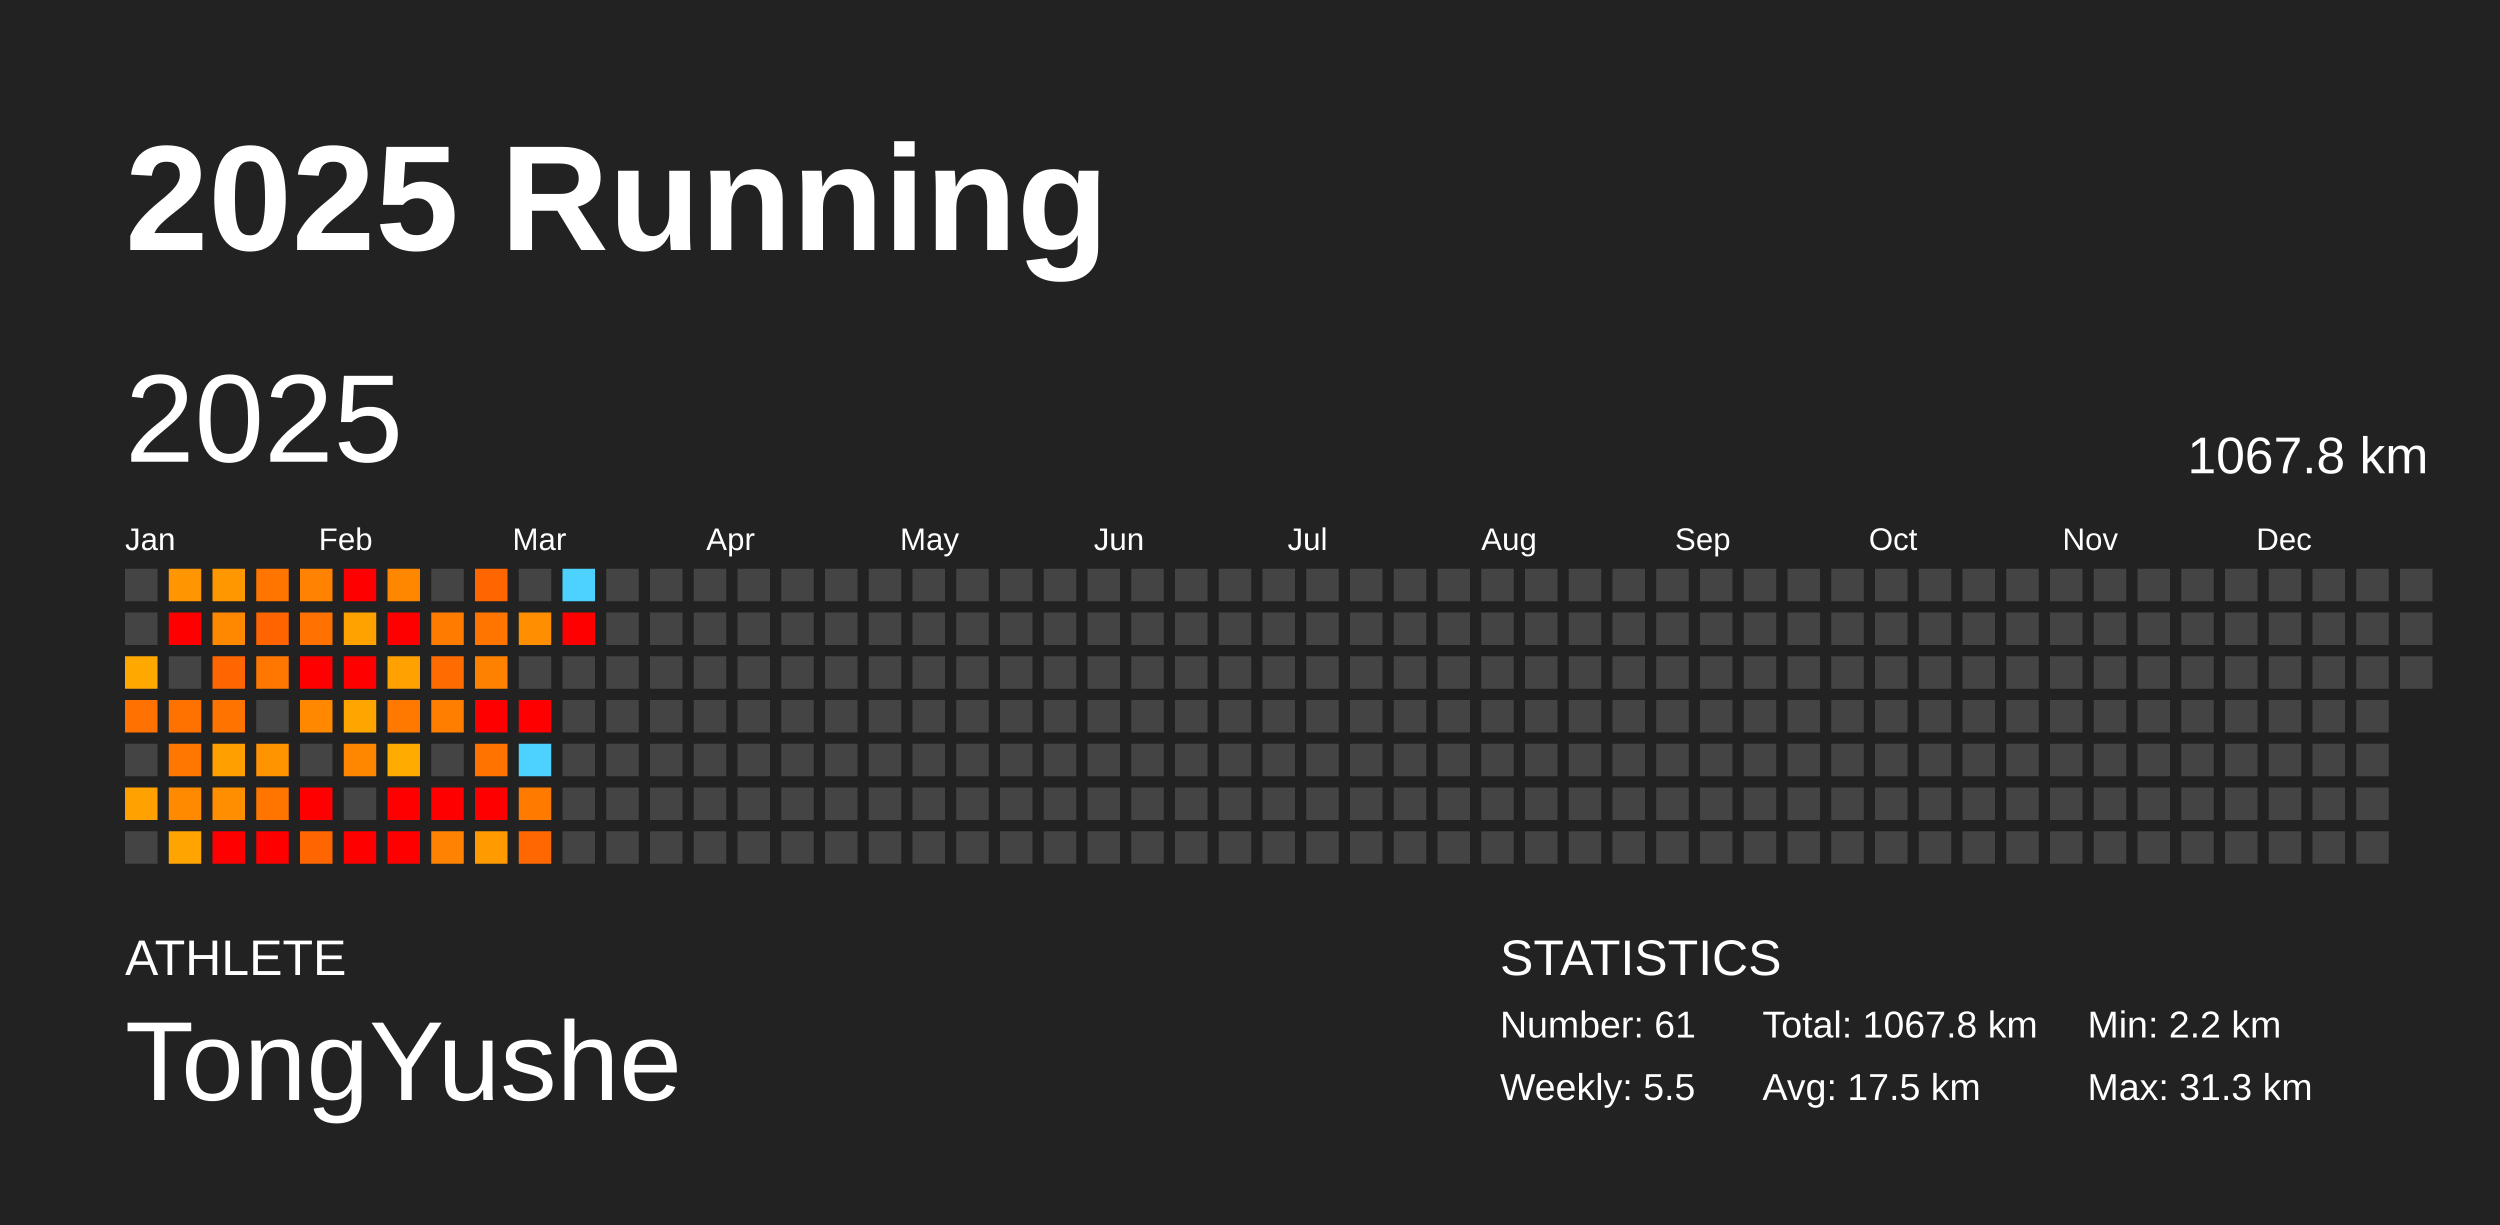
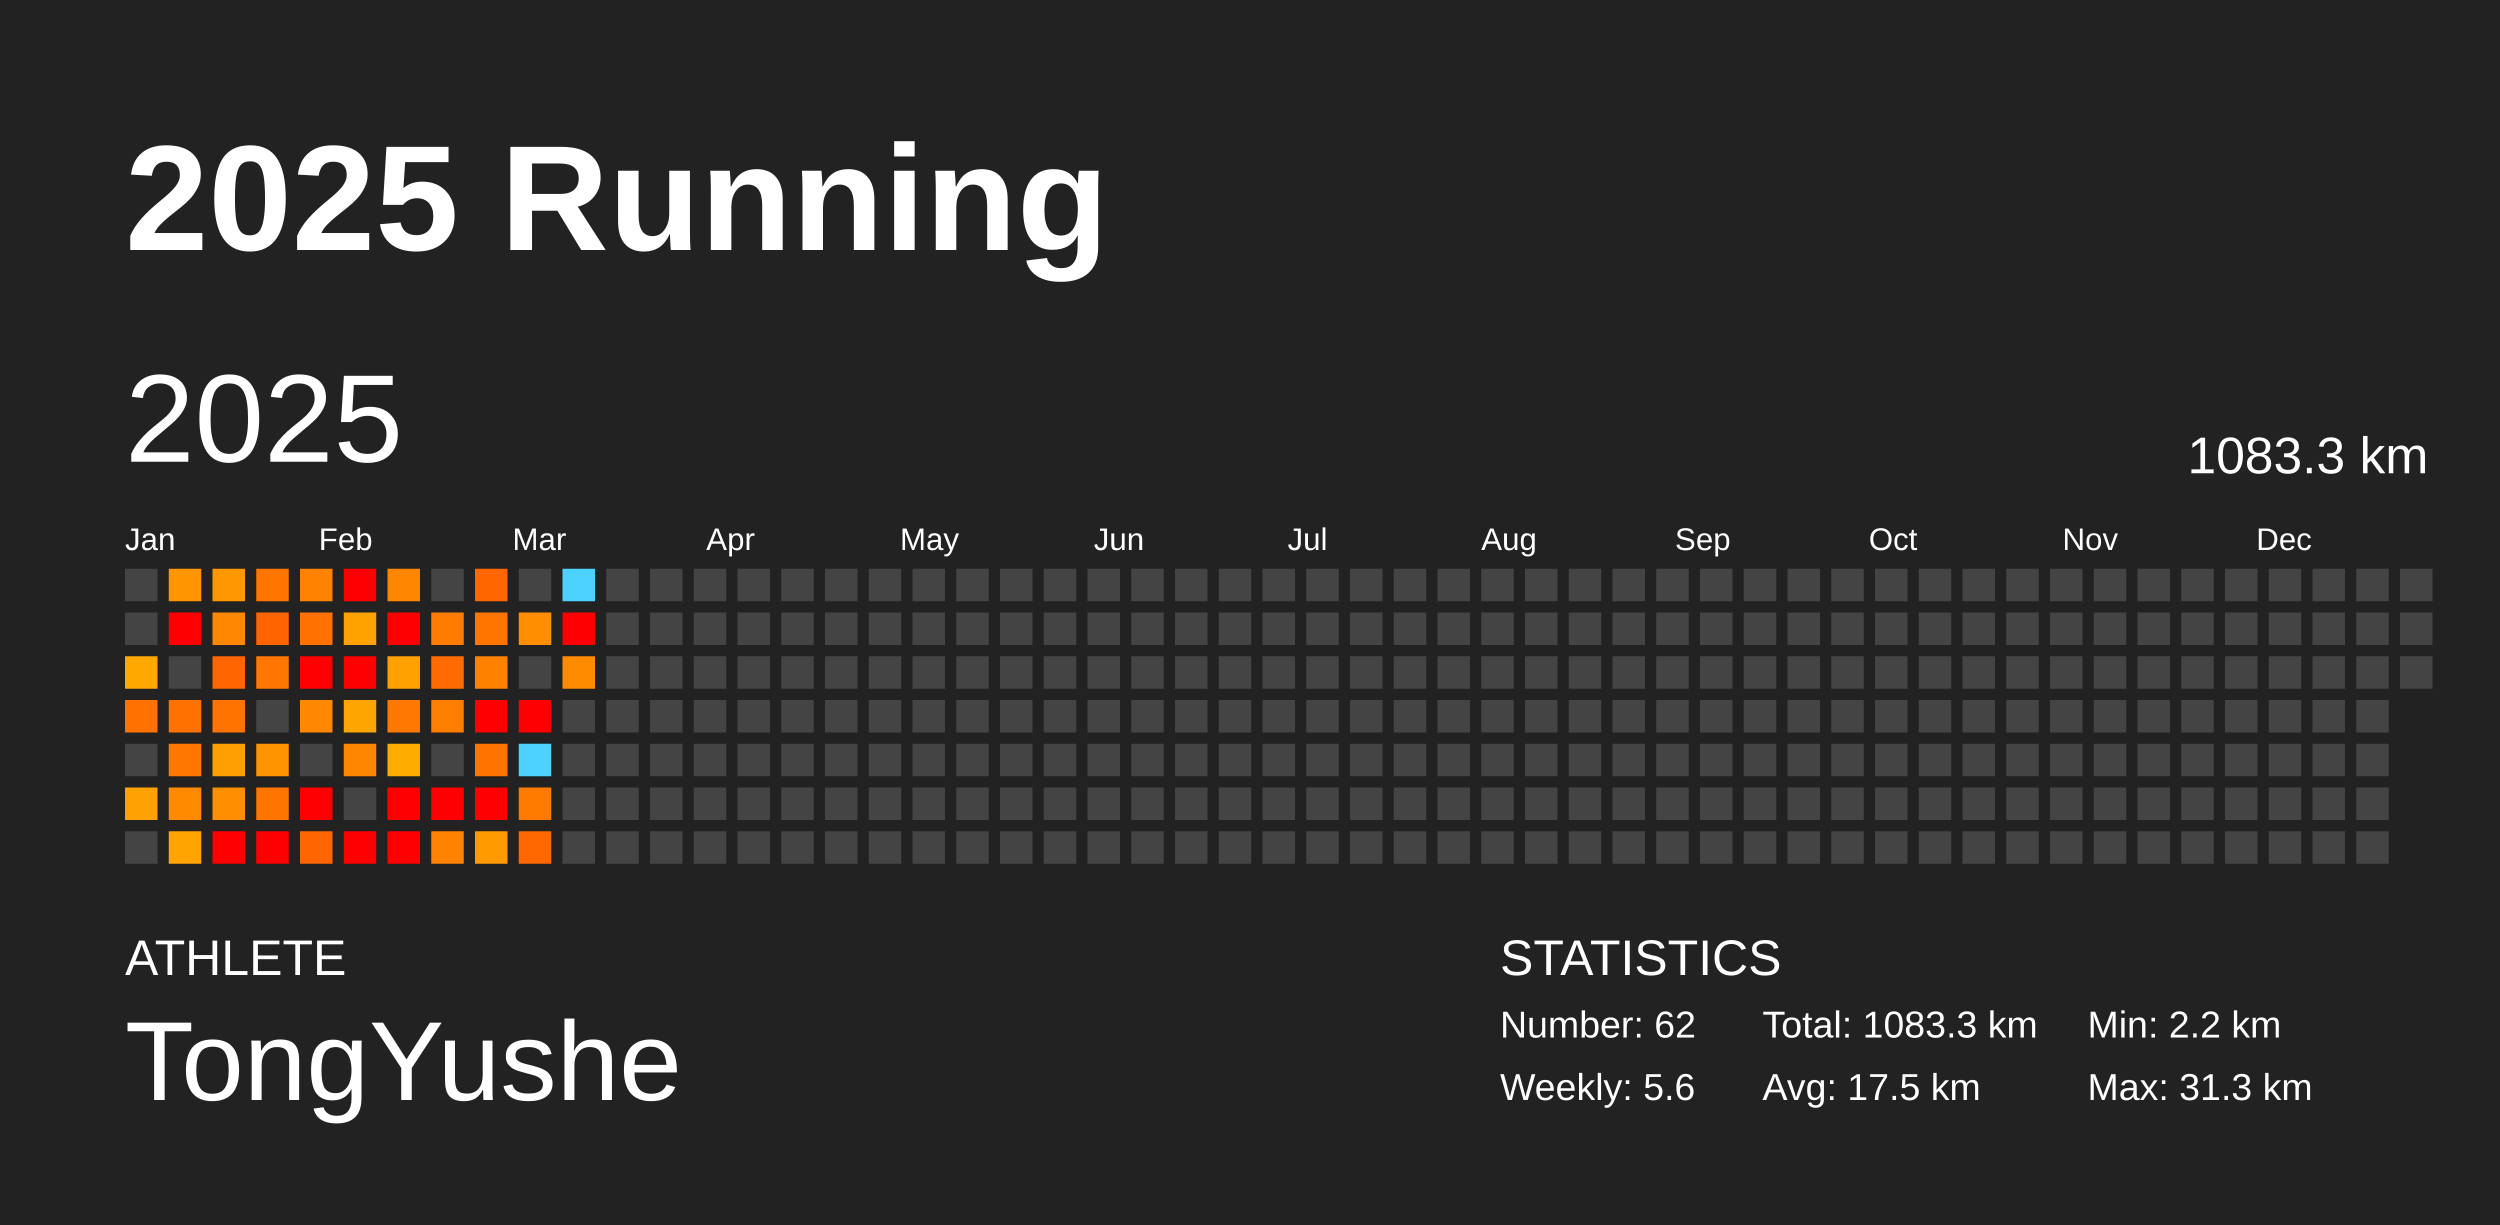
<svg xmlns="http://www.w3.org/2000/svg" baseProfile="full" height="98mm" version="1.1" viewBox="0,0,200,98" width="200mm">
  <defs />
  <rect fill="#222222" height="98" width="200" x="0" y="0" />
  <text fill="#FFFFFF" style="font-size:12px; font-family:Arial; font-weight:bold;" x="10" y="20">2025 Running</text>
  <text fill="#FFFFFF" style="font-size:4px; font-family:Arial" x="10" y="78">ATHLETE</text>
  <text fill="#FFFFFF" style="font-size:9px; font-family:Arial" x="10" y="88">TongYushe</text>
  <text fill="#FFFFFF" style="font-size:4px; font-family:Arial" x="120" y="78">STATISTICS</text>
-   <text fill="#FFFFFF" style="font-size:3px; font-family:Arial" x="120" y="83">Number: 61</text>
-   <text fill="#FFFFFF" style="font-size:3px; font-family:Arial" x="120" y="88">Weekly: 5.5</text>
-   <text fill="#FFFFFF" style="font-size:3px; font-family:Arial" x="141" y="83">Total: 1067.8 km</text>
+   <text fill="#FFFFFF" style="font-size:3px; font-family:Arial" x="120" y="83">Number: 62</text>
+   <text fill="#FFFFFF" style="font-size:3px; font-family:Arial" x="120" y="88">Weekly: 5.6</text>
+   <text fill="#FFFFFF" style="font-size:3px; font-family:Arial" x="141" y="83">Total: 1083.3 km</text>
  <text fill="#FFFFFF" style="font-size:3px; font-family:Arial" x="141" y="88">Avg: 17.5 km</text>
  <text fill="#FFFFFF" style="font-size:3px; font-family:Arial" x="167" y="83">Min: 2.2 km</text>
  <text fill="#FFFFFF" style="font-size:3px; font-family:Arial" x="167" y="88">Max: 31.3 km</text>
  <text dominant-baseline="hanging" fill="#FFFFFF" style="font-size:10.0px; font-family:Arial;" x="10" y="30">2025</text>
-   <text dominant-baseline="hanging" fill="#FFFFFF" style="font-size:4.125px; font-family:Arial;" x="175" y="35">1067.8 km</text>
+   <text dominant-baseline="hanging" fill="#FFFFFF" style="font-size:4.125px; font-family:Arial;" x="175" y="35">1083.3 km</text>
  <text fill="#FFFFFF" style="font-size:2.5px; font-family:Arial" x="10.0" y="44">Jan</text>
  <text fill="#FFFFFF" style="font-size:2.5px; font-family:Arial" x="25.5" y="44">Feb</text>
  <text fill="#FFFFFF" style="font-size:2.5px; font-family:Arial" x="41.0" y="44">Mar</text>
  <text fill="#FFFFFF" style="font-size:2.5px; font-family:Arial" x="56.5" y="44">Apr</text>
  <text fill="#FFFFFF" style="font-size:2.5px; font-family:Arial" x="72.0" y="44">May</text>
  <text fill="#FFFFFF" style="font-size:2.5px; font-family:Arial" x="87.5" y="44">Jun</text>
  <text fill="#FFFFFF" style="font-size:2.5px; font-family:Arial" x="103.0" y="44">Jul</text>
  <text fill="#FFFFFF" style="font-size:2.5px; font-family:Arial" x="118.5" y="44">Aug</text>
  <text fill="#FFFFFF" style="font-size:2.5px; font-family:Arial" x="134.0" y="44">Sep</text>
  <text fill="#FFFFFF" style="font-size:2.5px; font-family:Arial" x="149.5" y="44">Oct</text>
  <text fill="#FFFFFF" style="font-size:2.5px; font-family:Arial" x="165.0" y="44">Nov</text>
  <text fill="#FFFFFF" style="font-size:2.5px; font-family:Arial" x="180.5" y="44">Dec</text>
  <rect fill="#444444" height="2.6" width="2.6" x="10.0" y="45.5" />
  <rect fill="#444444" height="2.6" width="2.6" x="10.0" y="49.0" />
  <rect fill="#ffa900" height="2.6" width="2.6" x="10.0" y="52.5" />
  <rect fill="#ff7100" height="2.6" width="2.6" x="10.0" y="56.0" />
  <rect fill="#444444" height="2.6" width="2.6" x="10.0" y="59.5" />
  <rect fill="#ffa100" height="2.6" width="2.6" x="10.0" y="63.0" />
  <rect fill="#444444" height="2.6" width="2.6" x="10.0" y="66.5" />
  <rect fill="#ff9500" height="2.6" width="2.6" x="13.5" y="45.5" />
  <rect fill="red" height="2.6" width="2.6" x="13.5" y="49.0" />
  <rect fill="#444444" height="2.6" width="2.6" x="13.5" y="52.5" />
  <rect fill="#ff7200" height="2.6" width="2.6" x="13.5" y="56.0" />
  <rect fill="#ff7600" height="2.6" width="2.6" x="13.5" y="59.5" />
  <rect fill="#ff8a00" height="2.6" width="2.6" x="13.5" y="63.0" />
  <rect fill="#ffa400" height="2.6" width="2.6" x="13.5" y="66.5" />
  <rect fill="#ff9700" height="2.6" width="2.6" x="17.0" y="45.5" />
  <rect fill="#ff8800" height="2.6" width="2.6" x="17.0" y="49.0" />
  <rect fill="#ff6500" height="2.6" width="2.6" x="17.0" y="52.5" />
  <rect fill="#ff7400" height="2.6" width="2.6" x="17.0" y="56.0" />
  <rect fill="#ffa000" height="2.6" width="2.6" x="17.0" y="59.5" />
  <rect fill="#ff8e00" height="2.6" width="2.6" x="17.0" y="63.0" />
  <rect fill="red" height="2.6" width="2.6" x="17.0" y="66.5" />
  <rect fill="#ff7500" height="2.6" width="2.6" x="20.5" y="45.5" />
  <rect fill="#ff6400" height="2.6" width="2.6" x="20.5" y="49.0" />
  <rect fill="#ff7600" height="2.6" width="2.6" x="20.5" y="52.5" />
  <rect fill="#444444" height="2.6" width="2.6" x="20.5" y="56.0" />
  <rect fill="#ff9300" height="2.6" width="2.6" x="20.5" y="59.5" />
  <rect fill="#ff7500" height="2.6" width="2.6" x="20.5" y="63.0" />
  <rect fill="red" height="2.6" width="2.6" x="20.5" y="66.5" />
  <rect fill="#ff8200" height="2.6" width="2.6" x="24.0" y="45.5" />
  <rect fill="#ff7100" height="2.6" width="2.6" x="24.0" y="49.0" />
  <rect fill="red" height="2.6" width="2.6" x="24.0" y="52.5" />
  <rect fill="#ff8800" height="2.6" width="2.6" x="24.0" y="56.0" />
  <rect fill="#444444" height="2.6" width="2.6" x="24.0" y="59.5" />
  <rect fill="red" height="2.6" width="2.6" x="24.0" y="63.0" />
  <rect fill="#ff6500" height="2.6" width="2.6" x="24.0" y="66.5" />
  <rect fill="red" height="2.6" width="2.6" x="27.5" y="45.5" />
  <rect fill="#ffa200" height="2.6" width="2.6" x="27.5" y="49.0" />
  <rect fill="red" height="2.6" width="2.6" x="27.5" y="52.5" />
  <rect fill="#ffa500" height="2.6" width="2.6" x="27.5" y="56.0" />
  <rect fill="#ff8700" height="2.6" width="2.6" x="27.5" y="59.5" />
  <rect fill="#444444" height="2.6" width="2.6" x="27.5" y="63.0" />
  <rect fill="red" height="2.6" width="2.6" x="27.5" y="66.5" />
  <rect fill="#ff8700" height="2.6" width="2.6" x="31.0" y="45.5" />
  <rect fill="red" height="2.6" width="2.6" x="31.0" y="49.0" />
  <rect fill="#ffa100" height="2.6" width="2.6" x="31.0" y="52.5" />
  <rect fill="#ff7900" height="2.6" width="2.6" x="31.0" y="56.0" />
  <rect fill="#ffab00" height="2.6" width="2.6" x="31.0" y="59.5" />
  <rect fill="red" height="2.6" width="2.6" x="31.0" y="63.0" />
  <rect fill="red" height="2.6" width="2.6" x="31.0" y="66.5" />
  <rect fill="#444444" height="2.6" width="2.6" x="34.5" y="45.5" />
  <rect fill="#ff7c00" height="2.6" width="2.6" x="34.5" y="49.0" />
  <rect fill="#ff6b00" height="2.6" width="2.6" x="34.5" y="52.5" />
  <rect fill="#ff7e00" height="2.6" width="2.6" x="34.5" y="56.0" />
  <rect fill="#444444" height="2.6" width="2.6" x="34.5" y="59.5" />
  <rect fill="red" height="2.6" width="2.6" x="34.5" y="63.0" />
  <rect fill="#ff8200" height="2.6" width="2.6" x="34.5" y="66.5" />
  <rect fill="#ff6600" height="2.6" width="2.6" x="38.0" y="45.5" />
  <rect fill="#ff7500" height="2.6" width="2.6" x="38.0" y="49.0" />
  <rect fill="#ff8100" height="2.6" width="2.6" x="38.0" y="52.5" />
  <rect fill="red" height="2.6" width="2.6" x="38.0" y="56.0" />
  <rect fill="#ff7300" height="2.6" width="2.6" x="38.0" y="59.5" />
  <rect fill="red" height="2.6" width="2.6" x="38.0" y="63.0" />
  <rect fill="#ff9b00" height="2.6" width="2.6" x="38.0" y="66.5" />
  <rect fill="#444444" height="2.6" width="2.6" x="41.5" y="45.5" />
  <rect fill="#ff8f00" height="2.6" width="2.6" x="41.5" y="49.0" />
  <rect fill="#444444" height="2.6" width="2.6" x="41.5" y="52.5" />
  <rect fill="red" height="2.6" width="2.6" x="41.5" y="56.0" />
  <rect fill="#4dd2ff" height="2.6" width="2.6" x="41.5" y="59.5" />
  <rect fill="#ff7b00" height="2.6" width="2.6" x="41.5" y="63.0" />
  <rect fill="#ff6800" height="2.6" width="2.6" x="41.5" y="66.5" />
  <rect fill="#4dd2ff" height="2.6" width="2.6" x="45.0" y="45.5" />
  <rect fill="red" height="2.6" width="2.6" x="45.0" y="49.0" />
-   <rect fill="#444444" height="2.6" width="2.6" x="45.0" y="52.5" />
+   <rect fill="#ff8b00" height="2.6" width="2.6" x="45.0" y="52.5" />
  <rect fill="#444444" height="2.6" width="2.6" x="45.0" y="56.0" />
  <rect fill="#444444" height="2.6" width="2.6" x="45.0" y="59.5" />
  <rect fill="#444444" height="2.6" width="2.6" x="45.0" y="63.0" />
  <rect fill="#444444" height="2.6" width="2.6" x="45.0" y="66.5" />
  <rect fill="#444444" height="2.6" width="2.6" x="48.5" y="45.5" />
  <rect fill="#444444" height="2.6" width="2.6" x="48.5" y="49.0" />
  <rect fill="#444444" height="2.6" width="2.6" x="48.5" y="52.5" />
  <rect fill="#444444" height="2.6" width="2.6" x="48.5" y="56.0" />
  <rect fill="#444444" height="2.6" width="2.6" x="48.5" y="59.5" />
  <rect fill="#444444" height="2.6" width="2.6" x="48.5" y="63.0" />
  <rect fill="#444444" height="2.6" width="2.6" x="48.5" y="66.5" />
  <rect fill="#444444" height="2.6" width="2.6" x="52.0" y="45.5" />
  <rect fill="#444444" height="2.6" width="2.6" x="52.0" y="49.0" />
  <rect fill="#444444" height="2.6" width="2.6" x="52.0" y="52.5" />
  <rect fill="#444444" height="2.6" width="2.6" x="52.0" y="56.0" />
  <rect fill="#444444" height="2.6" width="2.6" x="52.0" y="59.5" />
  <rect fill="#444444" height="2.6" width="2.6" x="52.0" y="63.0" />
  <rect fill="#444444" height="2.6" width="2.6" x="52.0" y="66.5" />
  <rect fill="#444444" height="2.6" width="2.6" x="55.5" y="45.5" />
  <rect fill="#444444" height="2.6" width="2.6" x="55.5" y="49.0" />
  <rect fill="#444444" height="2.6" width="2.6" x="55.5" y="52.5" />
  <rect fill="#444444" height="2.6" width="2.6" x="55.5" y="56.0" />
  <rect fill="#444444" height="2.6" width="2.6" x="55.5" y="59.5" />
  <rect fill="#444444" height="2.6" width="2.6" x="55.5" y="63.0" />
  <rect fill="#444444" height="2.6" width="2.6" x="55.5" y="66.5" />
  <rect fill="#444444" height="2.6" width="2.6" x="59.0" y="45.5" />
  <rect fill="#444444" height="2.6" width="2.6" x="59.0" y="49.0" />
  <rect fill="#444444" height="2.6" width="2.6" x="59.0" y="52.5" />
  <rect fill="#444444" height="2.6" width="2.6" x="59.0" y="56.0" />
  <rect fill="#444444" height="2.6" width="2.6" x="59.0" y="59.5" />
  <rect fill="#444444" height="2.6" width="2.6" x="59.0" y="63.0" />
  <rect fill="#444444" height="2.6" width="2.6" x="59.0" y="66.5" />
  <rect fill="#444444" height="2.6" width="2.6" x="62.5" y="45.5" />
  <rect fill="#444444" height="2.6" width="2.6" x="62.5" y="49.0" />
  <rect fill="#444444" height="2.6" width="2.6" x="62.5" y="52.5" />
  <rect fill="#444444" height="2.6" width="2.6" x="62.5" y="56.0" />
  <rect fill="#444444" height="2.6" width="2.6" x="62.5" y="59.5" />
  <rect fill="#444444" height="2.6" width="2.6" x="62.5" y="63.0" />
  <rect fill="#444444" height="2.6" width="2.6" x="62.5" y="66.5" />
  <rect fill="#444444" height="2.6" width="2.6" x="66.0" y="45.5" />
  <rect fill="#444444" height="2.6" width="2.6" x="66.0" y="49.0" />
  <rect fill="#444444" height="2.6" width="2.6" x="66.0" y="52.5" />
  <rect fill="#444444" height="2.6" width="2.6" x="66.0" y="56.0" />
  <rect fill="#444444" height="2.6" width="2.6" x="66.0" y="59.5" />
  <rect fill="#444444" height="2.6" width="2.6" x="66.0" y="63.0" />
  <rect fill="#444444" height="2.6" width="2.6" x="66.0" y="66.5" />
  <rect fill="#444444" height="2.6" width="2.6" x="69.5" y="45.5" />
  <rect fill="#444444" height="2.6" width="2.6" x="69.5" y="49.0" />
  <rect fill="#444444" height="2.6" width="2.6" x="69.5" y="52.5" />
  <rect fill="#444444" height="2.6" width="2.6" x="69.5" y="56.0" />
  <rect fill="#444444" height="2.6" width="2.6" x="69.5" y="59.5" />
  <rect fill="#444444" height="2.6" width="2.6" x="69.5" y="63.0" />
  <rect fill="#444444" height="2.6" width="2.6" x="69.5" y="66.5" />
  <rect fill="#444444" height="2.6" width="2.6" x="73.0" y="45.5" />
  <rect fill="#444444" height="2.6" width="2.6" x="73.0" y="49.0" />
  <rect fill="#444444" height="2.6" width="2.6" x="73.0" y="52.5" />
  <rect fill="#444444" height="2.6" width="2.6" x="73.0" y="56.0" />
  <rect fill="#444444" height="2.6" width="2.6" x="73.0" y="59.5" />
  <rect fill="#444444" height="2.6" width="2.6" x="73.0" y="63.0" />
  <rect fill="#444444" height="2.6" width="2.6" x="73.0" y="66.5" />
  <rect fill="#444444" height="2.6" width="2.6" x="76.5" y="45.5" />
  <rect fill="#444444" height="2.6" width="2.6" x="76.5" y="49.0" />
  <rect fill="#444444" height="2.6" width="2.6" x="76.5" y="52.5" />
  <rect fill="#444444" height="2.6" width="2.6" x="76.5" y="56.0" />
  <rect fill="#444444" height="2.6" width="2.6" x="76.5" y="59.5" />
  <rect fill="#444444" height="2.6" width="2.6" x="76.5" y="63.0" />
  <rect fill="#444444" height="2.6" width="2.6" x="76.5" y="66.5" />
  <rect fill="#444444" height="2.6" width="2.6" x="80.0" y="45.5" />
  <rect fill="#444444" height="2.6" width="2.6" x="80.0" y="49.0" />
  <rect fill="#444444" height="2.6" width="2.6" x="80.0" y="52.5" />
  <rect fill="#444444" height="2.6" width="2.6" x="80.0" y="56.0" />
  <rect fill="#444444" height="2.6" width="2.6" x="80.0" y="59.5" />
  <rect fill="#444444" height="2.6" width="2.6" x="80.0" y="63.0" />
  <rect fill="#444444" height="2.6" width="2.6" x="80.0" y="66.5" />
  <rect fill="#444444" height="2.6" width="2.6" x="83.5" y="45.5" />
  <rect fill="#444444" height="2.6" width="2.6" x="83.5" y="49.0" />
  <rect fill="#444444" height="2.6" width="2.6" x="83.5" y="52.5" />
  <rect fill="#444444" height="2.6" width="2.6" x="83.5" y="56.0" />
  <rect fill="#444444" height="2.6" width="2.6" x="83.5" y="59.5" />
  <rect fill="#444444" height="2.6" width="2.6" x="83.5" y="63.0" />
  <rect fill="#444444" height="2.6" width="2.6" x="83.5" y="66.5" />
  <rect fill="#444444" height="2.6" width="2.6" x="87.0" y="45.5" />
  <rect fill="#444444" height="2.6" width="2.6" x="87.0" y="49.0" />
  <rect fill="#444444" height="2.6" width="2.6" x="87.0" y="52.5" />
  <rect fill="#444444" height="2.6" width="2.6" x="87.0" y="56.0" />
  <rect fill="#444444" height="2.6" width="2.6" x="87.0" y="59.5" />
  <rect fill="#444444" height="2.6" width="2.6" x="87.0" y="63.0" />
  <rect fill="#444444" height="2.6" width="2.6" x="87.0" y="66.5" />
  <rect fill="#444444" height="2.6" width="2.6" x="90.5" y="45.5" />
  <rect fill="#444444" height="2.6" width="2.6" x="90.5" y="49.0" />
  <rect fill="#444444" height="2.6" width="2.6" x="90.5" y="52.5" />
  <rect fill="#444444" height="2.6" width="2.6" x="90.5" y="56.0" />
  <rect fill="#444444" height="2.6" width="2.6" x="90.5" y="59.5" />
  <rect fill="#444444" height="2.6" width="2.6" x="90.5" y="63.0" />
  <rect fill="#444444" height="2.6" width="2.6" x="90.5" y="66.5" />
  <rect fill="#444444" height="2.6" width="2.6" x="94.0" y="45.5" />
  <rect fill="#444444" height="2.6" width="2.6" x="94.0" y="49.0" />
  <rect fill="#444444" height="2.6" width="2.6" x="94.0" y="52.5" />
  <rect fill="#444444" height="2.6" width="2.6" x="94.0" y="56.0" />
  <rect fill="#444444" height="2.6" width="2.6" x="94.0" y="59.5" />
  <rect fill="#444444" height="2.6" width="2.6" x="94.0" y="63.0" />
  <rect fill="#444444" height="2.6" width="2.6" x="94.0" y="66.5" />
  <rect fill="#444444" height="2.6" width="2.6" x="97.5" y="45.5" />
  <rect fill="#444444" height="2.6" width="2.6" x="97.5" y="49.0" />
  <rect fill="#444444" height="2.6" width="2.6" x="97.5" y="52.5" />
  <rect fill="#444444" height="2.6" width="2.6" x="97.5" y="56.0" />
  <rect fill="#444444" height="2.6" width="2.6" x="97.5" y="59.5" />
  <rect fill="#444444" height="2.6" width="2.6" x="97.5" y="63.0" />
  <rect fill="#444444" height="2.6" width="2.6" x="97.5" y="66.5" />
  <rect fill="#444444" height="2.6" width="2.6" x="101.0" y="45.5" />
  <rect fill="#444444" height="2.6" width="2.6" x="101.0" y="49.0" />
  <rect fill="#444444" height="2.6" width="2.6" x="101.0" y="52.5" />
  <rect fill="#444444" height="2.6" width="2.6" x="101.0" y="56.0" />
  <rect fill="#444444" height="2.6" width="2.6" x="101.0" y="59.5" />
  <rect fill="#444444" height="2.6" width="2.6" x="101.0" y="63.0" />
  <rect fill="#444444" height="2.6" width="2.6" x="101.0" y="66.5" />
  <rect fill="#444444" height="2.6" width="2.6" x="104.5" y="45.5" />
  <rect fill="#444444" height="2.6" width="2.6" x="104.5" y="49.0" />
  <rect fill="#444444" height="2.6" width="2.6" x="104.5" y="52.5" />
  <rect fill="#444444" height="2.6" width="2.6" x="104.5" y="56.0" />
  <rect fill="#444444" height="2.6" width="2.6" x="104.5" y="59.5" />
  <rect fill="#444444" height="2.6" width="2.6" x="104.5" y="63.0" />
  <rect fill="#444444" height="2.6" width="2.6" x="104.5" y="66.5" />
  <rect fill="#444444" height="2.6" width="2.6" x="108.0" y="45.5" />
  <rect fill="#444444" height="2.6" width="2.6" x="108.0" y="49.0" />
  <rect fill="#444444" height="2.6" width="2.6" x="108.0" y="52.5" />
  <rect fill="#444444" height="2.6" width="2.6" x="108.0" y="56.0" />
  <rect fill="#444444" height="2.6" width="2.6" x="108.0" y="59.5" />
  <rect fill="#444444" height="2.6" width="2.6" x="108.0" y="63.0" />
  <rect fill="#444444" height="2.6" width="2.6" x="108.0" y="66.5" />
  <rect fill="#444444" height="2.6" width="2.6" x="111.5" y="45.5" />
  <rect fill="#444444" height="2.6" width="2.6" x="111.5" y="49.0" />
  <rect fill="#444444" height="2.6" width="2.6" x="111.5" y="52.5" />
  <rect fill="#444444" height="2.6" width="2.6" x="111.5" y="56.0" />
  <rect fill="#444444" height="2.6" width="2.6" x="111.5" y="59.5" />
  <rect fill="#444444" height="2.6" width="2.6" x="111.5" y="63.0" />
  <rect fill="#444444" height="2.6" width="2.6" x="111.5" y="66.5" />
  <rect fill="#444444" height="2.6" width="2.6" x="115.0" y="45.5" />
  <rect fill="#444444" height="2.6" width="2.6" x="115.0" y="49.0" />
  <rect fill="#444444" height="2.6" width="2.6" x="115.0" y="52.5" />
  <rect fill="#444444" height="2.6" width="2.6" x="115.0" y="56.0" />
  <rect fill="#444444" height="2.6" width="2.6" x="115.0" y="59.5" />
  <rect fill="#444444" height="2.6" width="2.6" x="115.0" y="63.0" />
  <rect fill="#444444" height="2.6" width="2.6" x="115.0" y="66.5" />
  <rect fill="#444444" height="2.6" width="2.6" x="118.5" y="45.5" />
  <rect fill="#444444" height="2.6" width="2.6" x="118.5" y="49.0" />
  <rect fill="#444444" height="2.6" width="2.6" x="118.5" y="52.5" />
  <rect fill="#444444" height="2.6" width="2.6" x="118.5" y="56.0" />
  <rect fill="#444444" height="2.6" width="2.6" x="118.5" y="59.5" />
  <rect fill="#444444" height="2.6" width="2.6" x="118.5" y="63.0" />
  <rect fill="#444444" height="2.6" width="2.6" x="118.5" y="66.5" />
  <rect fill="#444444" height="2.6" width="2.6" x="122.0" y="45.5" />
  <rect fill="#444444" height="2.6" width="2.6" x="122.0" y="49.0" />
  <rect fill="#444444" height="2.6" width="2.6" x="122.0" y="52.5" />
  <rect fill="#444444" height="2.6" width="2.6" x="122.0" y="56.0" />
  <rect fill="#444444" height="2.6" width="2.6" x="122.0" y="59.5" />
  <rect fill="#444444" height="2.6" width="2.6" x="122.0" y="63.0" />
  <rect fill="#444444" height="2.6" width="2.6" x="122.0" y="66.5" />
  <rect fill="#444444" height="2.6" width="2.6" x="125.5" y="45.5" />
  <rect fill="#444444" height="2.6" width="2.6" x="125.5" y="49.0" />
  <rect fill="#444444" height="2.6" width="2.6" x="125.5" y="52.5" />
  <rect fill="#444444" height="2.6" width="2.6" x="125.5" y="56.0" />
  <rect fill="#444444" height="2.6" width="2.6" x="125.5" y="59.5" />
  <rect fill="#444444" height="2.6" width="2.6" x="125.5" y="63.0" />
  <rect fill="#444444" height="2.6" width="2.6" x="125.5" y="66.5" />
  <rect fill="#444444" height="2.6" width="2.6" x="129.0" y="45.5" />
  <rect fill="#444444" height="2.6" width="2.6" x="129.0" y="49.0" />
  <rect fill="#444444" height="2.6" width="2.6" x="129.0" y="52.5" />
  <rect fill="#444444" height="2.6" width="2.6" x="129.0" y="56.0" />
  <rect fill="#444444" height="2.6" width="2.6" x="129.0" y="59.5" />
  <rect fill="#444444" height="2.6" width="2.6" x="129.0" y="63.0" />
  <rect fill="#444444" height="2.6" width="2.6" x="129.0" y="66.5" />
  <rect fill="#444444" height="2.6" width="2.6" x="132.5" y="45.5" />
  <rect fill="#444444" height="2.6" width="2.6" x="132.5" y="49.0" />
  <rect fill="#444444" height="2.6" width="2.6" x="132.5" y="52.5" />
  <rect fill="#444444" height="2.6" width="2.6" x="132.5" y="56.0" />
  <rect fill="#444444" height="2.6" width="2.6" x="132.5" y="59.5" />
  <rect fill="#444444" height="2.6" width="2.6" x="132.5" y="63.0" />
  <rect fill="#444444" height="2.6" width="2.6" x="132.5" y="66.5" />
  <rect fill="#444444" height="2.6" width="2.6" x="136.0" y="45.5" />
  <rect fill="#444444" height="2.6" width="2.6" x="136.0" y="49.0" />
  <rect fill="#444444" height="2.6" width="2.6" x="136.0" y="52.5" />
  <rect fill="#444444" height="2.6" width="2.6" x="136.0" y="56.0" />
  <rect fill="#444444" height="2.6" width="2.6" x="136.0" y="59.5" />
  <rect fill="#444444" height="2.6" width="2.6" x="136.0" y="63.0" />
  <rect fill="#444444" height="2.6" width="2.6" x="136.0" y="66.5" />
  <rect fill="#444444" height="2.6" width="2.6" x="139.5" y="45.5" />
  <rect fill="#444444" height="2.6" width="2.6" x="139.5" y="49.0" />
  <rect fill="#444444" height="2.6" width="2.6" x="139.5" y="52.5" />
  <rect fill="#444444" height="2.6" width="2.6" x="139.5" y="56.0" />
  <rect fill="#444444" height="2.6" width="2.6" x="139.5" y="59.5" />
  <rect fill="#444444" height="2.6" width="2.6" x="139.5" y="63.0" />
  <rect fill="#444444" height="2.6" width="2.6" x="139.5" y="66.5" />
  <rect fill="#444444" height="2.6" width="2.6" x="143.0" y="45.5" />
  <rect fill="#444444" height="2.6" width="2.6" x="143.0" y="49.0" />
  <rect fill="#444444" height="2.6" width="2.6" x="143.0" y="52.5" />
  <rect fill="#444444" height="2.6" width="2.6" x="143.0" y="56.0" />
  <rect fill="#444444" height="2.6" width="2.6" x="143.0" y="59.5" />
  <rect fill="#444444" height="2.6" width="2.6" x="143.0" y="63.0" />
  <rect fill="#444444" height="2.6" width="2.6" x="143.0" y="66.5" />
  <rect fill="#444444" height="2.6" width="2.6" x="146.5" y="45.5" />
  <rect fill="#444444" height="2.6" width="2.6" x="146.5" y="49.0" />
  <rect fill="#444444" height="2.6" width="2.6" x="146.5" y="52.5" />
  <rect fill="#444444" height="2.6" width="2.6" x="146.5" y="56.0" />
  <rect fill="#444444" height="2.6" width="2.6" x="146.5" y="59.5" />
  <rect fill="#444444" height="2.6" width="2.6" x="146.5" y="63.0" />
  <rect fill="#444444" height="2.6" width="2.6" x="146.5" y="66.5" />
  <rect fill="#444444" height="2.6" width="2.6" x="150.0" y="45.5" />
  <rect fill="#444444" height="2.6" width="2.6" x="150.0" y="49.0" />
  <rect fill="#444444" height="2.6" width="2.6" x="150.0" y="52.5" />
  <rect fill="#444444" height="2.6" width="2.6" x="150.0" y="56.0" />
  <rect fill="#444444" height="2.6" width="2.6" x="150.0" y="59.5" />
  <rect fill="#444444" height="2.6" width="2.6" x="150.0" y="63.0" />
  <rect fill="#444444" height="2.6" width="2.6" x="150.0" y="66.5" />
  <rect fill="#444444" height="2.6" width="2.6" x="153.5" y="45.5" />
  <rect fill="#444444" height="2.6" width="2.6" x="153.5" y="49.0" />
  <rect fill="#444444" height="2.6" width="2.6" x="153.5" y="52.5" />
  <rect fill="#444444" height="2.6" width="2.6" x="153.5" y="56.0" />
  <rect fill="#444444" height="2.6" width="2.6" x="153.5" y="59.5" />
  <rect fill="#444444" height="2.6" width="2.6" x="153.5" y="63.0" />
  <rect fill="#444444" height="2.6" width="2.6" x="153.5" y="66.5" />
  <rect fill="#444444" height="2.6" width="2.6" x="157.0" y="45.5" />
  <rect fill="#444444" height="2.6" width="2.6" x="157.0" y="49.0" />
  <rect fill="#444444" height="2.6" width="2.6" x="157.0" y="52.5" />
  <rect fill="#444444" height="2.6" width="2.6" x="157.0" y="56.0" />
  <rect fill="#444444" height="2.6" width="2.6" x="157.0" y="59.5" />
  <rect fill="#444444" height="2.6" width="2.6" x="157.0" y="63.0" />
  <rect fill="#444444" height="2.6" width="2.6" x="157.0" y="66.5" />
  <rect fill="#444444" height="2.6" width="2.6" x="160.5" y="45.5" />
  <rect fill="#444444" height="2.6" width="2.6" x="160.5" y="49.0" />
  <rect fill="#444444" height="2.6" width="2.6" x="160.5" y="52.5" />
  <rect fill="#444444" height="2.6" width="2.6" x="160.5" y="56.0" />
  <rect fill="#444444" height="2.6" width="2.6" x="160.5" y="59.5" />
  <rect fill="#444444" height="2.6" width="2.6" x="160.5" y="63.0" />
  <rect fill="#444444" height="2.6" width="2.6" x="160.5" y="66.5" />
  <rect fill="#444444" height="2.6" width="2.6" x="164.0" y="45.5" />
  <rect fill="#444444" height="2.6" width="2.6" x="164.0" y="49.0" />
  <rect fill="#444444" height="2.6" width="2.6" x="164.0" y="52.5" />
  <rect fill="#444444" height="2.6" width="2.6" x="164.0" y="56.0" />
  <rect fill="#444444" height="2.6" width="2.6" x="164.0" y="59.5" />
  <rect fill="#444444" height="2.6" width="2.6" x="164.0" y="63.0" />
  <rect fill="#444444" height="2.6" width="2.6" x="164.0" y="66.5" />
  <rect fill="#444444" height="2.6" width="2.6" x="167.5" y="45.5" />
  <rect fill="#444444" height="2.6" width="2.6" x="167.5" y="49.0" />
  <rect fill="#444444" height="2.6" width="2.6" x="167.5" y="52.5" />
  <rect fill="#444444" height="2.6" width="2.6" x="167.5" y="56.0" />
  <rect fill="#444444" height="2.6" width="2.6" x="167.5" y="59.5" />
  <rect fill="#444444" height="2.6" width="2.6" x="167.5" y="63.0" />
  <rect fill="#444444" height="2.6" width="2.6" x="167.5" y="66.5" />
  <rect fill="#444444" height="2.6" width="2.6" x="171.0" y="45.5" />
  <rect fill="#444444" height="2.6" width="2.6" x="171.0" y="49.0" />
  <rect fill="#444444" height="2.6" width="2.6" x="171.0" y="52.5" />
  <rect fill="#444444" height="2.6" width="2.6" x="171.0" y="56.0" />
  <rect fill="#444444" height="2.6" width="2.6" x="171.0" y="59.5" />
  <rect fill="#444444" height="2.6" width="2.6" x="171.0" y="63.0" />
  <rect fill="#444444" height="2.6" width="2.6" x="171.0" y="66.5" />
  <rect fill="#444444" height="2.6" width="2.6" x="174.5" y="45.5" />
  <rect fill="#444444" height="2.6" width="2.6" x="174.5" y="49.0" />
  <rect fill="#444444" height="2.6" width="2.6" x="174.5" y="52.5" />
  <rect fill="#444444" height="2.6" width="2.6" x="174.5" y="56.0" />
  <rect fill="#444444" height="2.6" width="2.6" x="174.5" y="59.5" />
  <rect fill="#444444" height="2.6" width="2.6" x="174.5" y="63.0" />
  <rect fill="#444444" height="2.6" width="2.6" x="174.5" y="66.5" />
  <rect fill="#444444" height="2.6" width="2.6" x="178.0" y="45.5" />
  <rect fill="#444444" height="2.6" width="2.6" x="178.0" y="49.0" />
  <rect fill="#444444" height="2.6" width="2.6" x="178.0" y="52.5" />
  <rect fill="#444444" height="2.6" width="2.6" x="178.0" y="56.0" />
  <rect fill="#444444" height="2.6" width="2.6" x="178.0" y="59.5" />
  <rect fill="#444444" height="2.6" width="2.6" x="178.0" y="63.0" />
  <rect fill="#444444" height="2.6" width="2.6" x="178.0" y="66.5" />
  <rect fill="#444444" height="2.6" width="2.6" x="181.5" y="45.5" />
  <rect fill="#444444" height="2.6" width="2.6" x="181.5" y="49.0" />
  <rect fill="#444444" height="2.6" width="2.6" x="181.5" y="52.5" />
  <rect fill="#444444" height="2.6" width="2.6" x="181.5" y="56.0" />
  <rect fill="#444444" height="2.6" width="2.6" x="181.5" y="59.5" />
  <rect fill="#444444" height="2.6" width="2.6" x="181.5" y="63.0" />
  <rect fill="#444444" height="2.6" width="2.6" x="181.5" y="66.5" />
  <rect fill="#444444" height="2.6" width="2.6" x="185.0" y="45.5" />
  <rect fill="#444444" height="2.6" width="2.6" x="185.0" y="49.0" />
  <rect fill="#444444" height="2.6" width="2.6" x="185.0" y="52.5" />
  <rect fill="#444444" height="2.6" width="2.6" x="185.0" y="56.0" />
  <rect fill="#444444" height="2.6" width="2.6" x="185.0" y="59.5" />
  <rect fill="#444444" height="2.6" width="2.6" x="185.0" y="63.0" />
  <rect fill="#444444" height="2.6" width="2.6" x="185.0" y="66.5" />
  <rect fill="#444444" height="2.6" width="2.6" x="188.5" y="45.5" />
  <rect fill="#444444" height="2.6" width="2.6" x="188.5" y="49.0" />
  <rect fill="#444444" height="2.6" width="2.6" x="188.5" y="52.5" />
  <rect fill="#444444" height="2.6" width="2.6" x="188.5" y="56.0" />
  <rect fill="#444444" height="2.6" width="2.6" x="188.5" y="59.5" />
  <rect fill="#444444" height="2.6" width="2.6" x="188.5" y="63.0" />
  <rect fill="#444444" height="2.6" width="2.6" x="188.5" y="66.5" />
  <rect fill="#444444" height="2.6" width="2.6" x="192.0" y="45.5" />
  <rect fill="#444444" height="2.6" width="2.6" x="192.0" y="49.0" />
  <rect fill="#444444" height="2.6" width="2.6" x="192.0" y="52.5" />
</svg>
